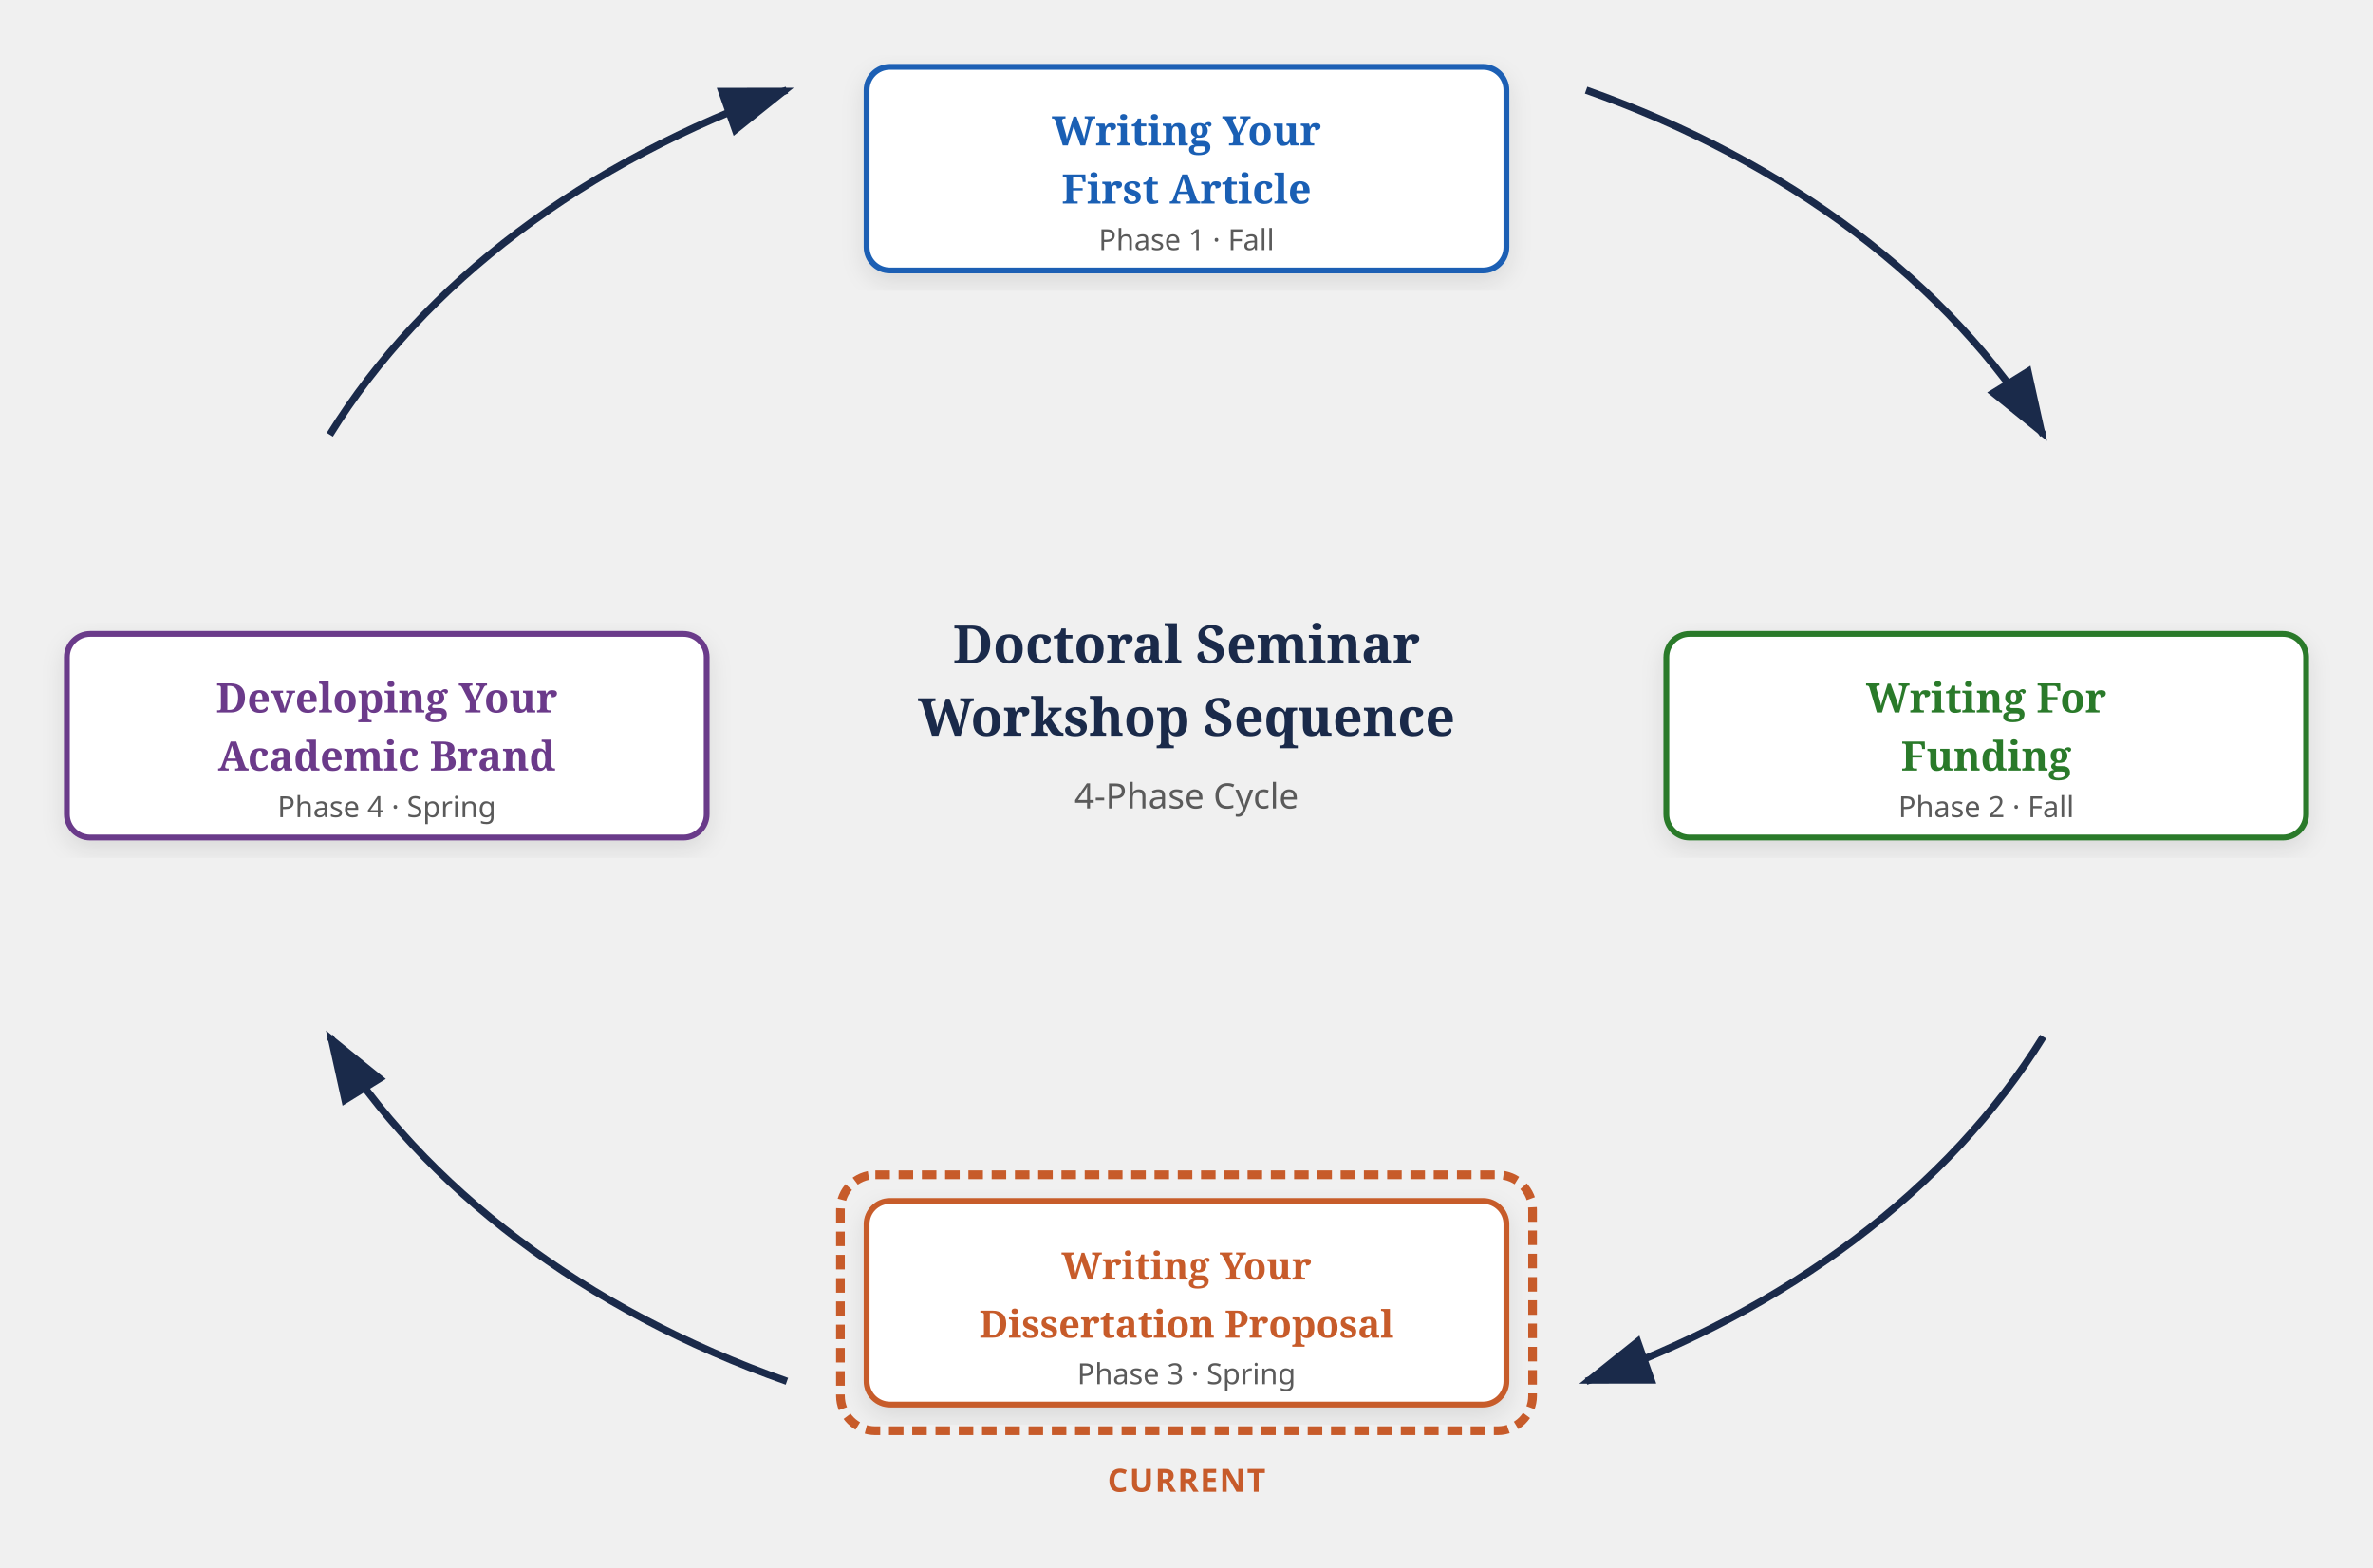
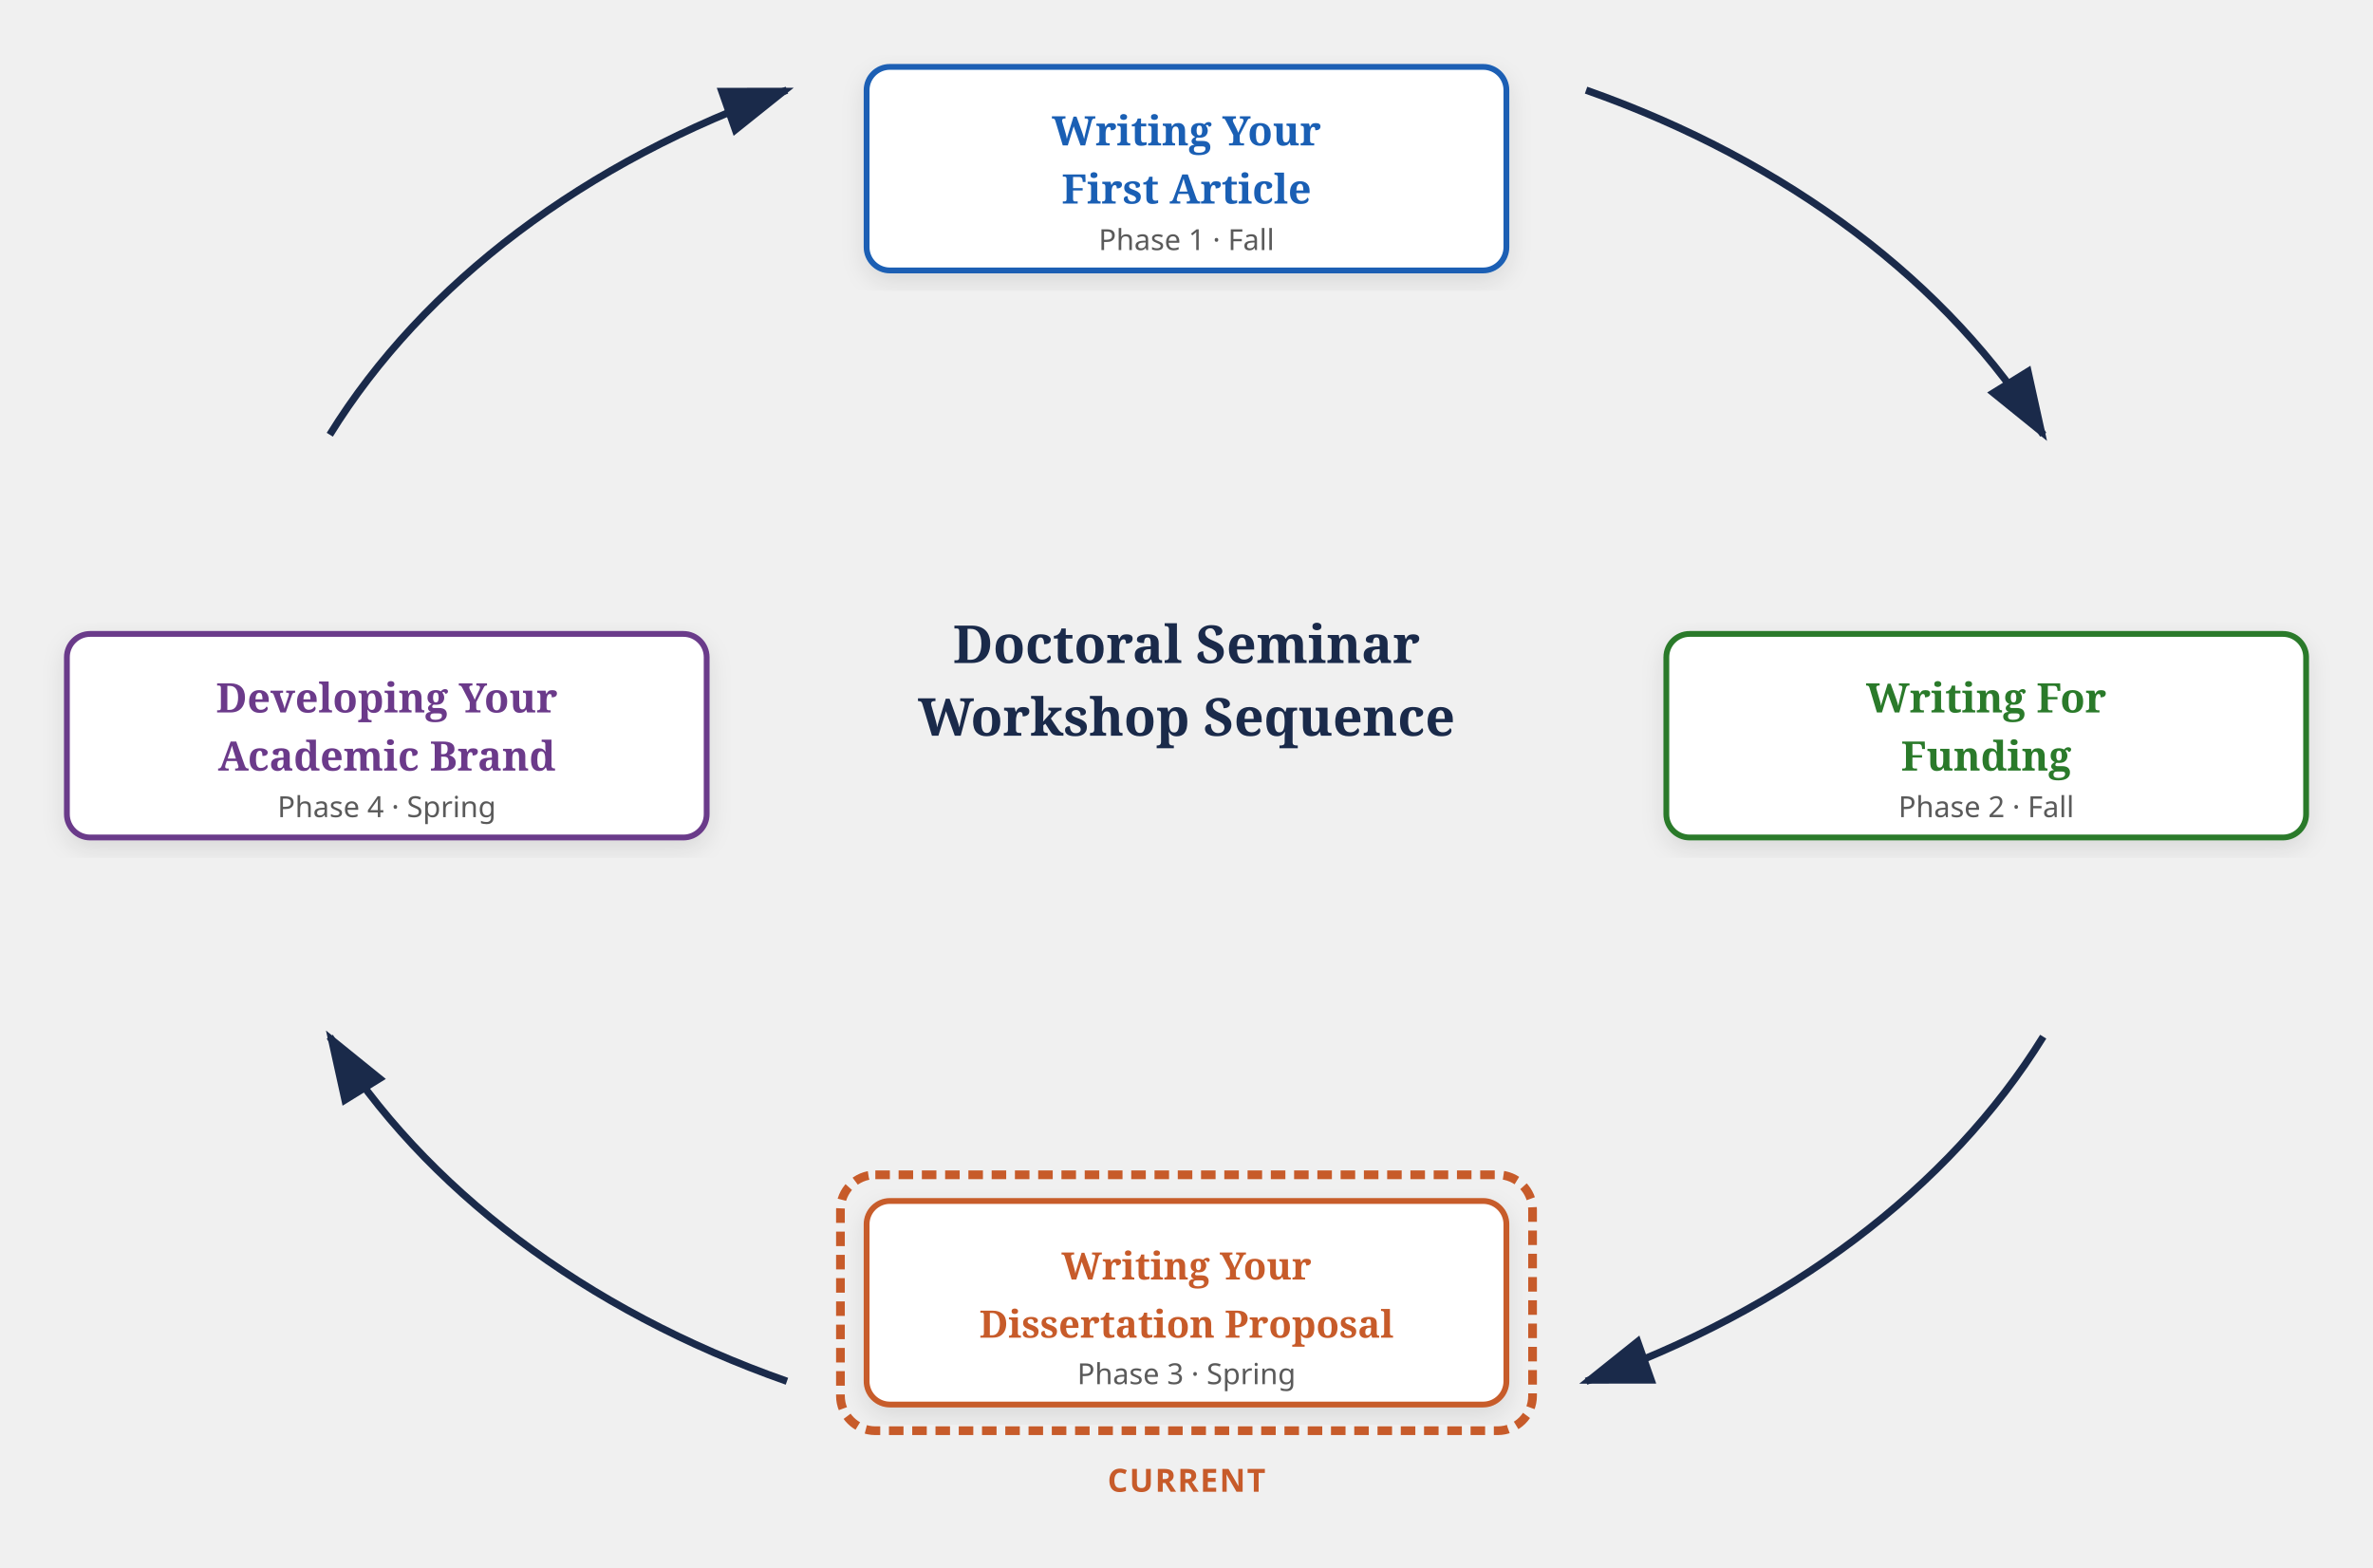
<svg xmlns="http://www.w3.org/2000/svg" viewBox="-78 57 816 539" width="100%" height="auto" role="img" aria-labelledby="cycle-title cycle-desc">
  <defs>
    <filter id="shadow" x="-10%" y="-10%" width="120%" height="120%">
      <feDropShadow dx="0" dy="3" stdDeviation="4" flood-color="#000" flood-opacity="0.1" />
    </filter>
    <marker id="arrowhead" markerWidth="10" markerHeight="7" refX="9" refY="3.5" orient="auto">
      <polygon points="0 0, 10 3.5, 0 7" fill="#1a2a4a" />
    </marker>
  </defs>
  <text x="330" y="285" text-anchor="middle" font-family="'Source Serif Pro', Georgia, serif" font-size="18" font-weight="700" fill="#1a2a4a">Doctoral Seminar</text>
  <text x="330" y="310" text-anchor="middle" font-family="'Source Serif Pro', Georgia, serif" font-size="18" font-weight="700" fill="#1a2a4a">Workshop Sequence</text>
-   <text x="330" y="335" text-anchor="middle" font-family="'Source Sans Pro', system-ui, sans-serif" font-size="12" fill="#5a5a5a">4-Phase Cycle</text>
  <path d="M 467.4 88.0 A 325 245 0 0 1 624.6 206.5" fill="none" stroke="#1a2a4a" stroke-width="2.5" marker-end="url(#arrowhead)" />
  <path d="M 624.6 413.5 A 325 245 0 0 1 467.4 532.0" fill="none" stroke="#1a2a4a" stroke-width="2.5" marker-end="url(#arrowhead)" />
  <path d="M 192.6 532.0 A 325 245 0 0 1 35.4 413.5" fill="none" stroke="#1a2a4a" stroke-width="2.5" marker-end="url(#arrowhead)" />
  <path d="M 35.4 206.5 A 325 245 0 0 1 192.6 88.0" fill="none" stroke="#1a2a4a" stroke-width="2.5" marker-end="url(#arrowhead)" />
  <g transform="translate(330, 115)">
    <rect x="-110" y="-35" width="220" height="70" rx="8" fill="#fff" stroke="#1a5fb4" stroke-width="2" filter="url(#shadow)" />
    <text x="0" y="-8" text-anchor="middle" font-family="'Source Serif Pro', Georgia, serif" font-size="14" font-weight="600" fill="#1a5fb4">Writing Your</text>
    <text x="0" y="12" text-anchor="middle" font-family="'Source Serif Pro', Georgia, serif" font-size="14" font-weight="600" fill="#1a5fb4">First Article</text>
    <text x="0" y="28" text-anchor="middle" font-family="'Source Sans Pro', system-ui, sans-serif" font-size="10" fill="#5a5a5a">Phase 1 · Fall</text>
  </g>
  <g transform="translate(605, 310)">
    <rect x="-110" y="-35" width="220" height="70" rx="8" fill="#fff" stroke="#2a7a2a" stroke-width="2" filter="url(#shadow)" />
    <text x="0" y="-8" text-anchor="middle" font-family="'Source Serif Pro', Georgia, serif" font-size="14" font-weight="600" fill="#2a7a2a">Writing For</text>
    <text x="0" y="12" text-anchor="middle" font-family="'Source Serif Pro', Georgia, serif" font-size="14" font-weight="600" fill="#2a7a2a">Funding</text>
    <text x="0" y="28" text-anchor="middle" font-family="'Source Sans Pro', system-ui, sans-serif" font-size="10" fill="#5a5a5a">Phase 2 · Fall</text>
  </g>
  <g transform="translate(330, 505)">
    <rect x="-110" y="-35" width="220" height="70" rx="8" fill="#fff" stroke="#c75b2a" stroke-width="2" filter="url(#shadow)" />
    <text x="0" y="-8" text-anchor="middle" font-family="'Source Serif Pro', Georgia, serif" font-size="13" font-weight="600" fill="#c75b2a">Writing Your</text>
    <text x="0" y="12" text-anchor="middle" font-family="'Source Serif Pro', Georgia, serif" font-size="13" font-weight="600" fill="#c75b2a">Dissertation Proposal</text>
    <text x="0" y="28" text-anchor="middle" font-family="'Source Sans Pro', system-ui, sans-serif" font-size="10" fill="#5a5a5a">Phase 3 · Spring</text>
    <rect x="-119" y="-44" width="238" height="88" rx="12" fill="none" stroke="#c75b2a" stroke-width="3" stroke-dasharray="5,3" />
    <text x="0" y="65" text-anchor="middle" font-family="'Source Sans Pro', system-ui, sans-serif" font-size="11" font-weight="600" letter-spacing="0.5" fill="#c75b2a">CURRENT</text>
  </g>
  <g transform="translate(55, 310)">
    <rect x="-110" y="-35" width="220" height="70" rx="8" fill="#fff" stroke="#6b3a8a" stroke-width="2" filter="url(#shadow)" />
    <text x="0" y="-8" text-anchor="middle" font-family="'Source Serif Pro', Georgia, serif" font-size="14" font-weight="600" fill="#6b3a8a">Developing Your</text>
    <text x="0" y="12" text-anchor="middle" font-family="'Source Serif Pro', Georgia, serif" font-size="14" font-weight="600" fill="#6b3a8a">Academic Brand</text>
    <text x="0" y="28" text-anchor="middle" font-family="'Source Sans Pro', system-ui, sans-serif" font-size="10" fill="#5a5a5a">Phase 4 · Spring</text>
  </g>
</svg>
